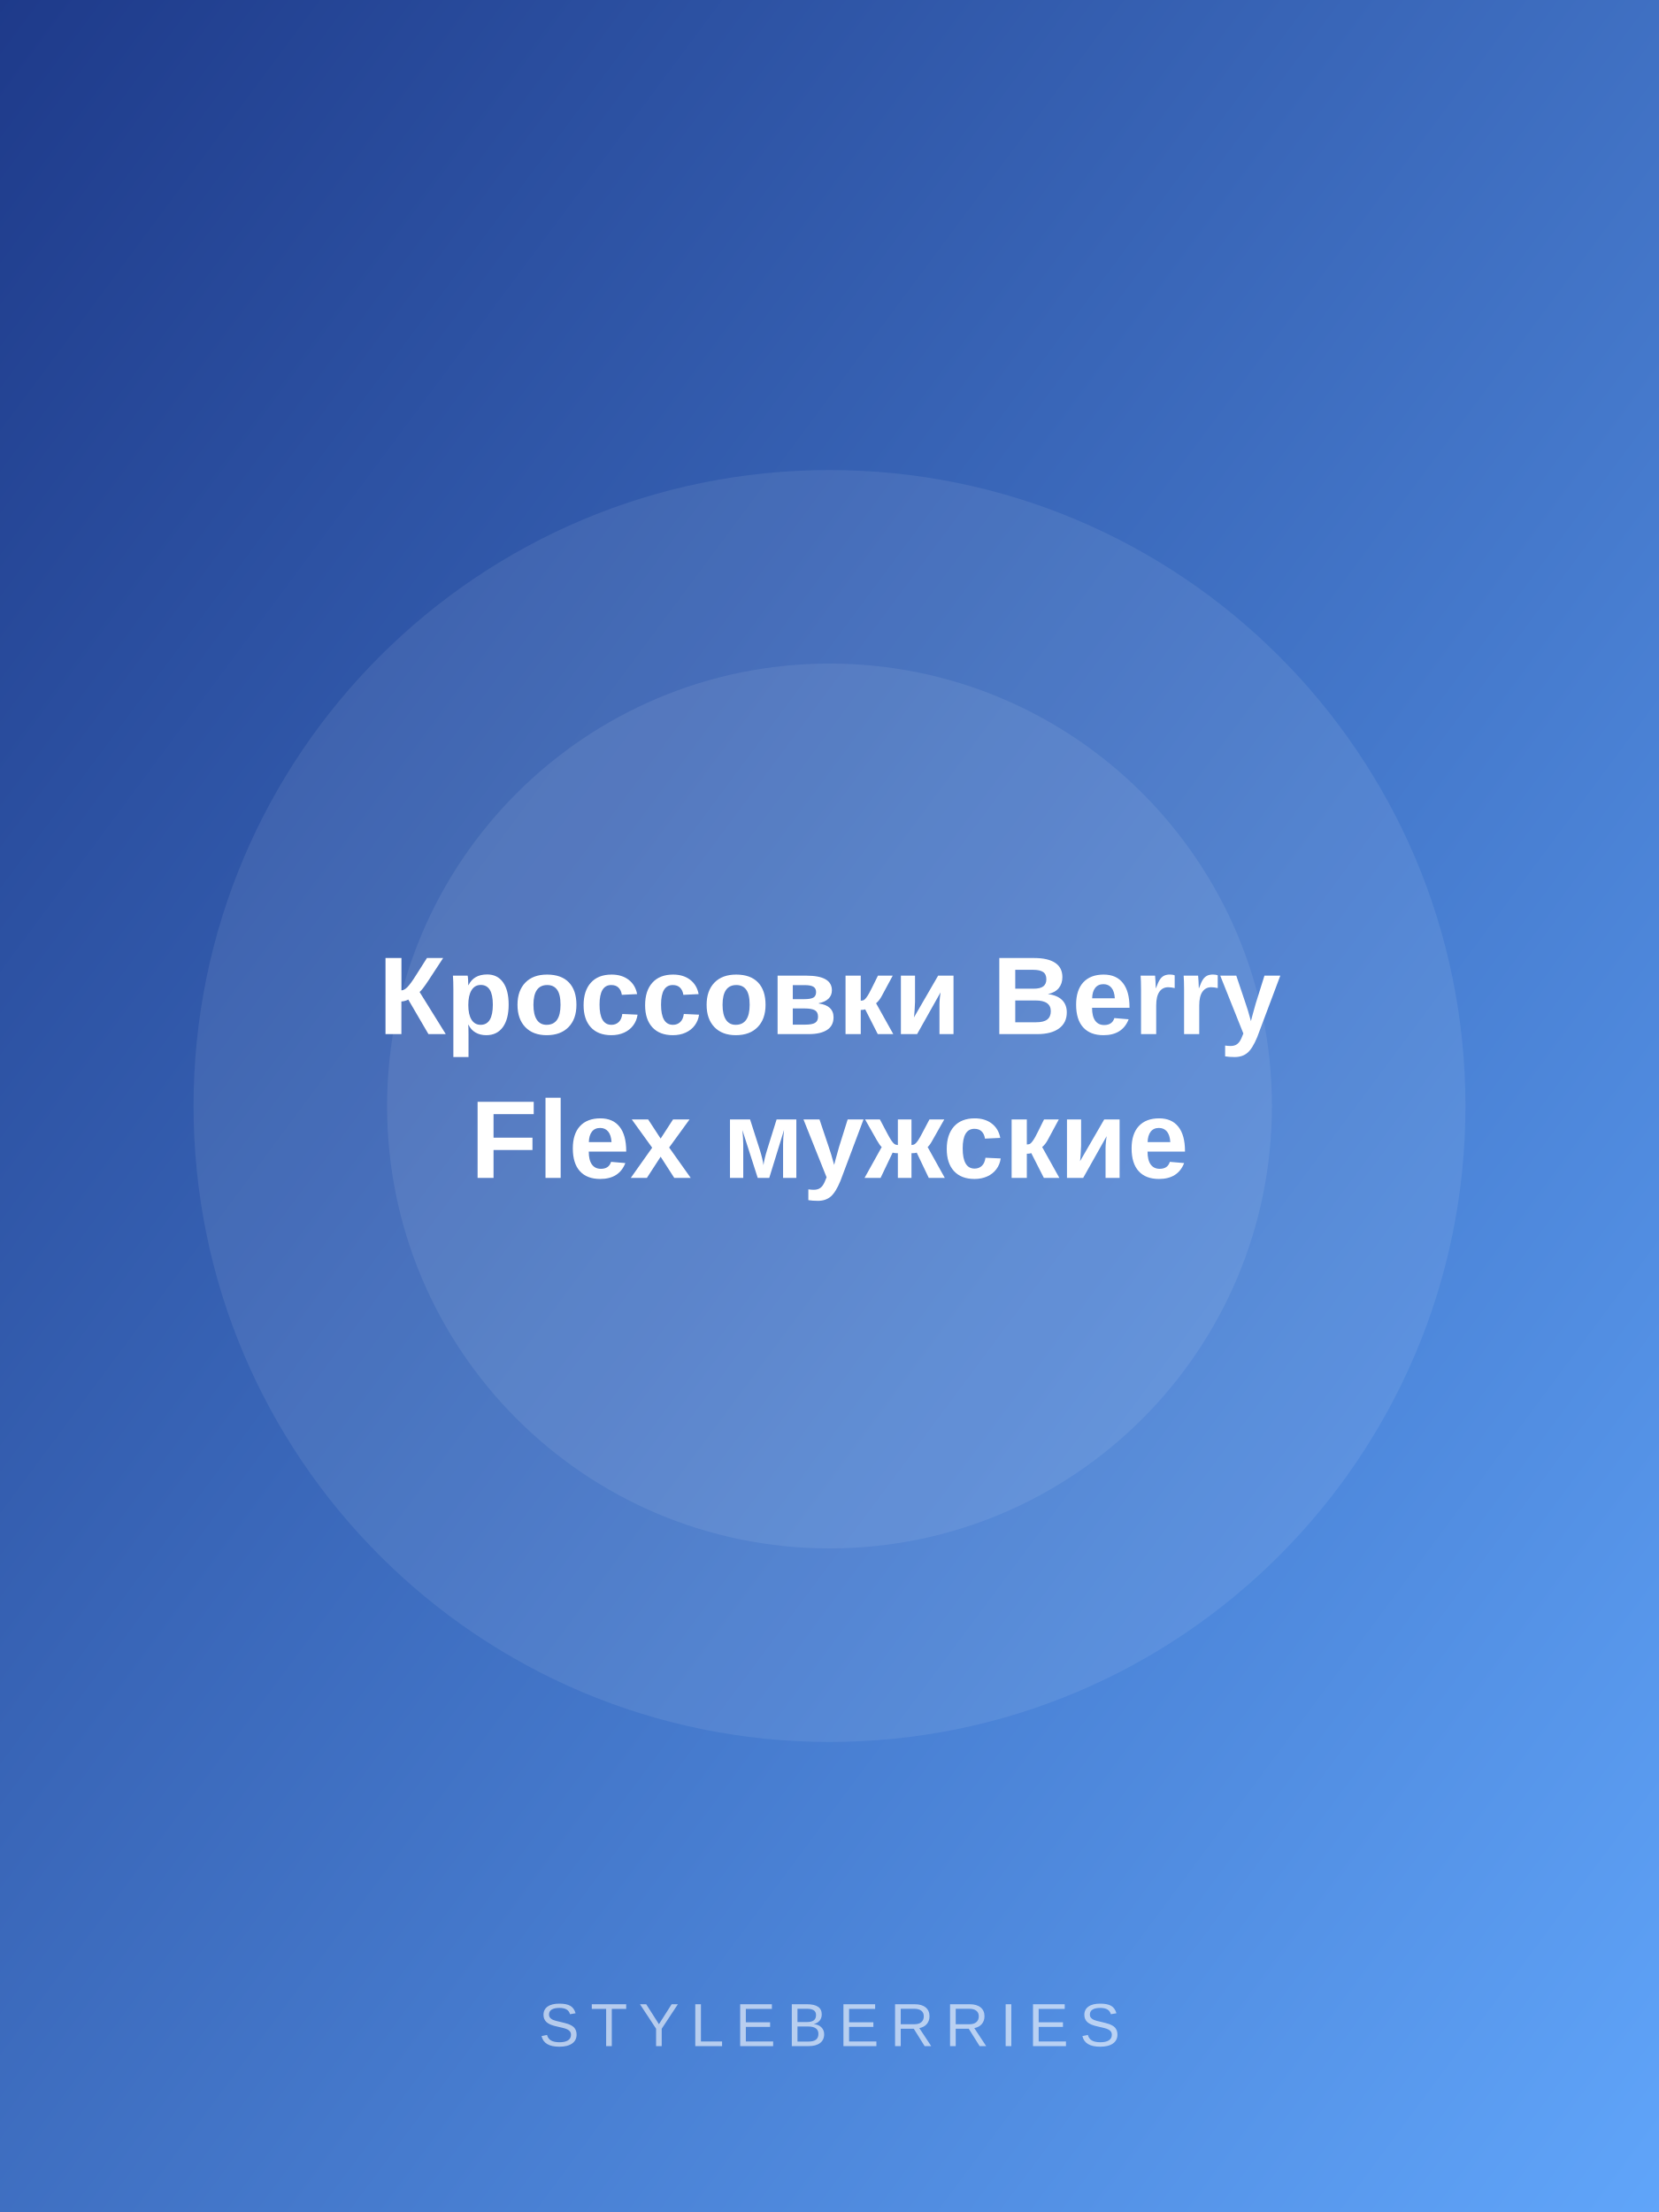
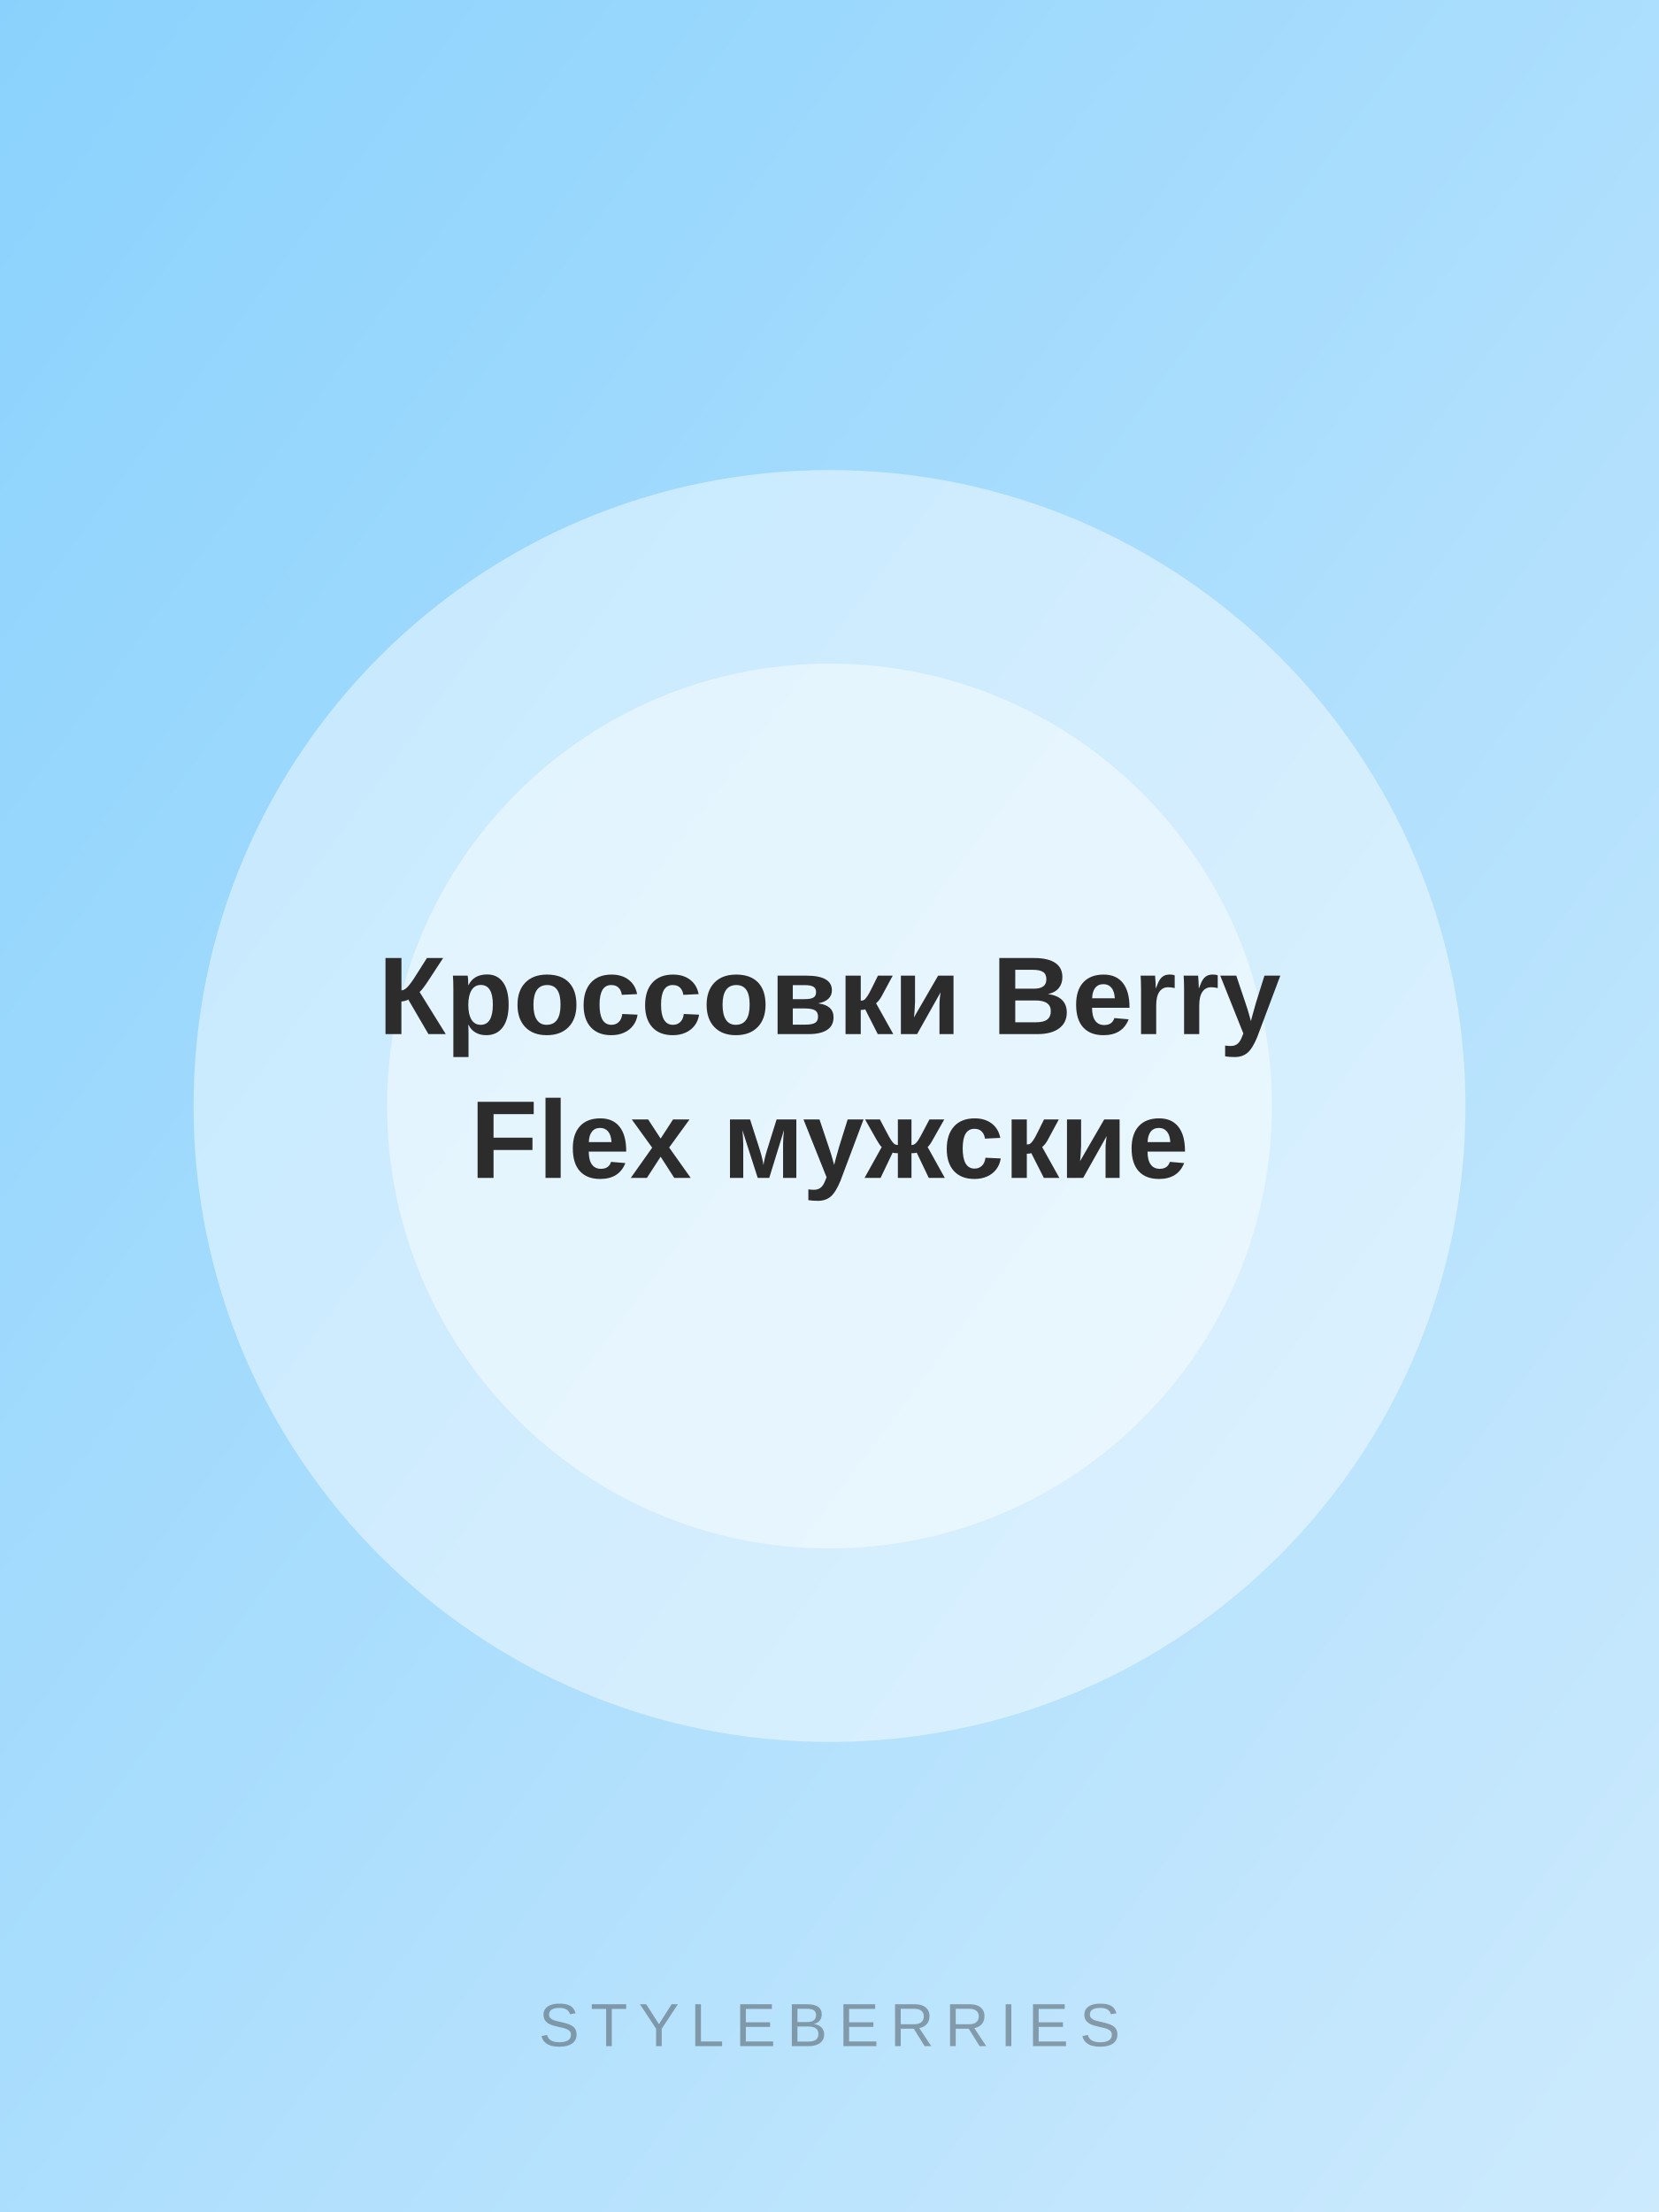
<svg xmlns="http://www.w3.org/2000/svg" width="600" height="800" viewBox="0 0 600 800">
  <defs>
    <linearGradient id="g" x1="0" y1="0" x2="1" y2="1">
-       <stop offset="0" stop-color="#1e3a8a" />
-       <stop offset="1" stop-color="#60a5fa" />
+       <stop offset="0" stop-color="#8ad2fd" />
+       <stop offset="1" stop-color="#cdeafd" />
    </linearGradient>
  </defs>
  <rect width="600" height="800" fill="url(#g)" />
-   <circle cx="300" cy="400" r="230" fill="rgba(255,255,255,0.08)" />
-   <circle cx="300" cy="400" r="160" fill="rgba(255,255,255,0.08)" />
-   <text x="300" y="374" font-size="40" text-anchor="middle" fill="#ffffff" font-family="Arial, sans-serif" font-weight="bold">Кроссовки Berry</text>
-   <text x="300" y="426" font-size="40" text-anchor="middle" fill="#ffffff" font-family="Arial, sans-serif" font-weight="bold">Flex мужские</text>
-   <text x="300" y="740" font-size="22" text-anchor="middle" fill="rgba(255,255,255,0.6)" font-family="Arial, sans-serif" letter-spacing="4">STYLEBERRIES</text>
+   <circle cx="300" cy="400" r="230" fill="rgba(255,255,255,0.45)" />
+   <circle cx="300" cy="400" r="160" fill="rgba(255,255,255,0.45)" />
+   <text x="300" y="374" font-size="40" text-anchor="middle" fill="#2c2c2c" font-family="Arial, sans-serif" font-weight="bold">Кроссовки Berry</text>
+   <text x="300" y="426" font-size="40" text-anchor="middle" fill="#2c2c2c" font-family="Arial, sans-serif" font-weight="bold">Flex мужские</text>
+   <text x="300" y="740" font-size="22" text-anchor="middle" fill="rgba(44,44,44,0.4)" font-family="Arial, sans-serif" letter-spacing="4">STYLEBERRIES</text>
</svg>
